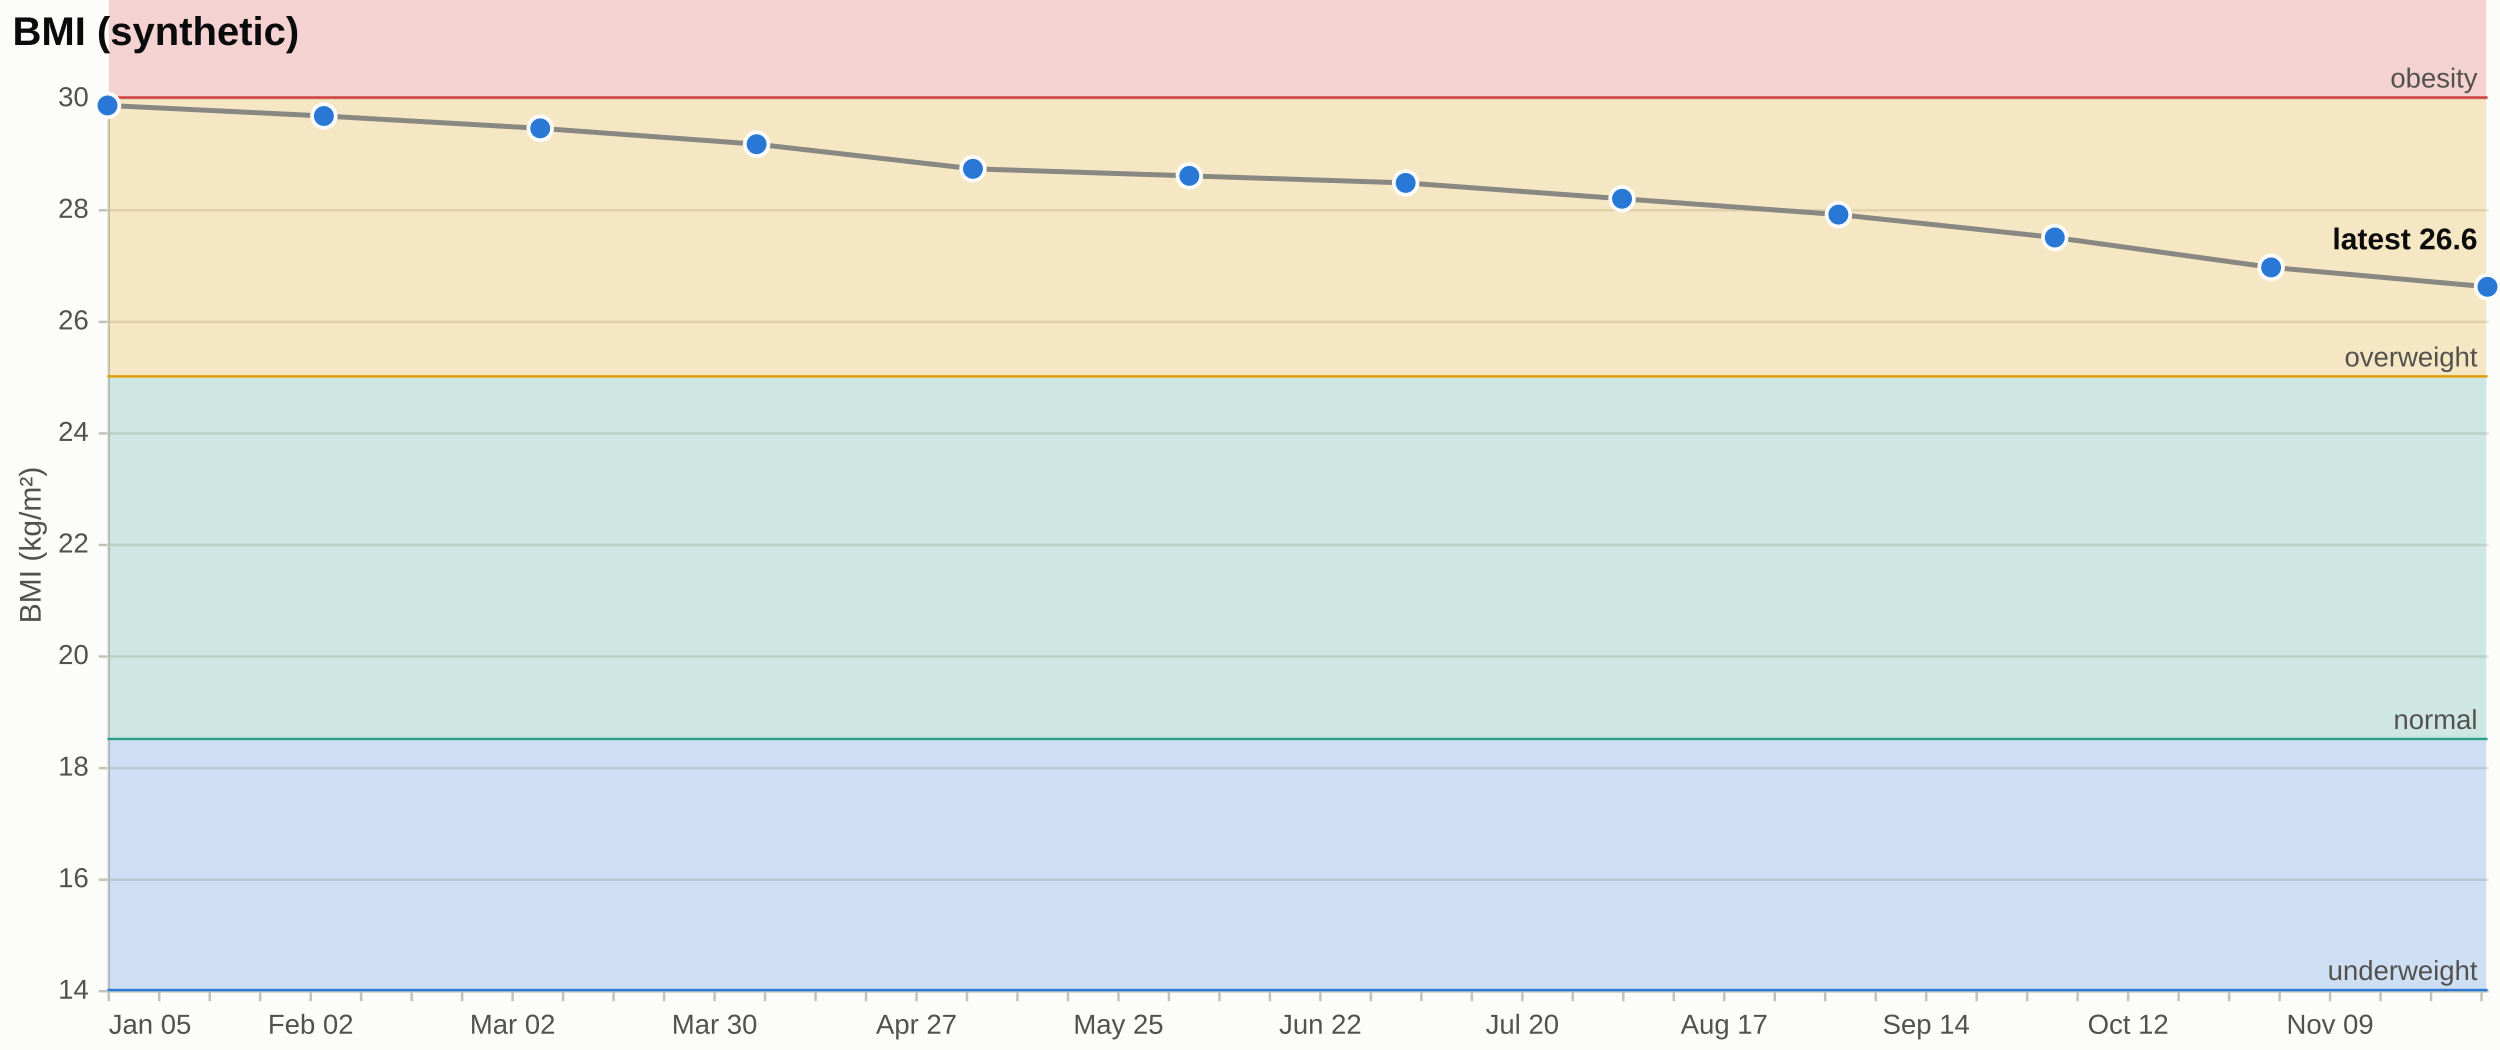
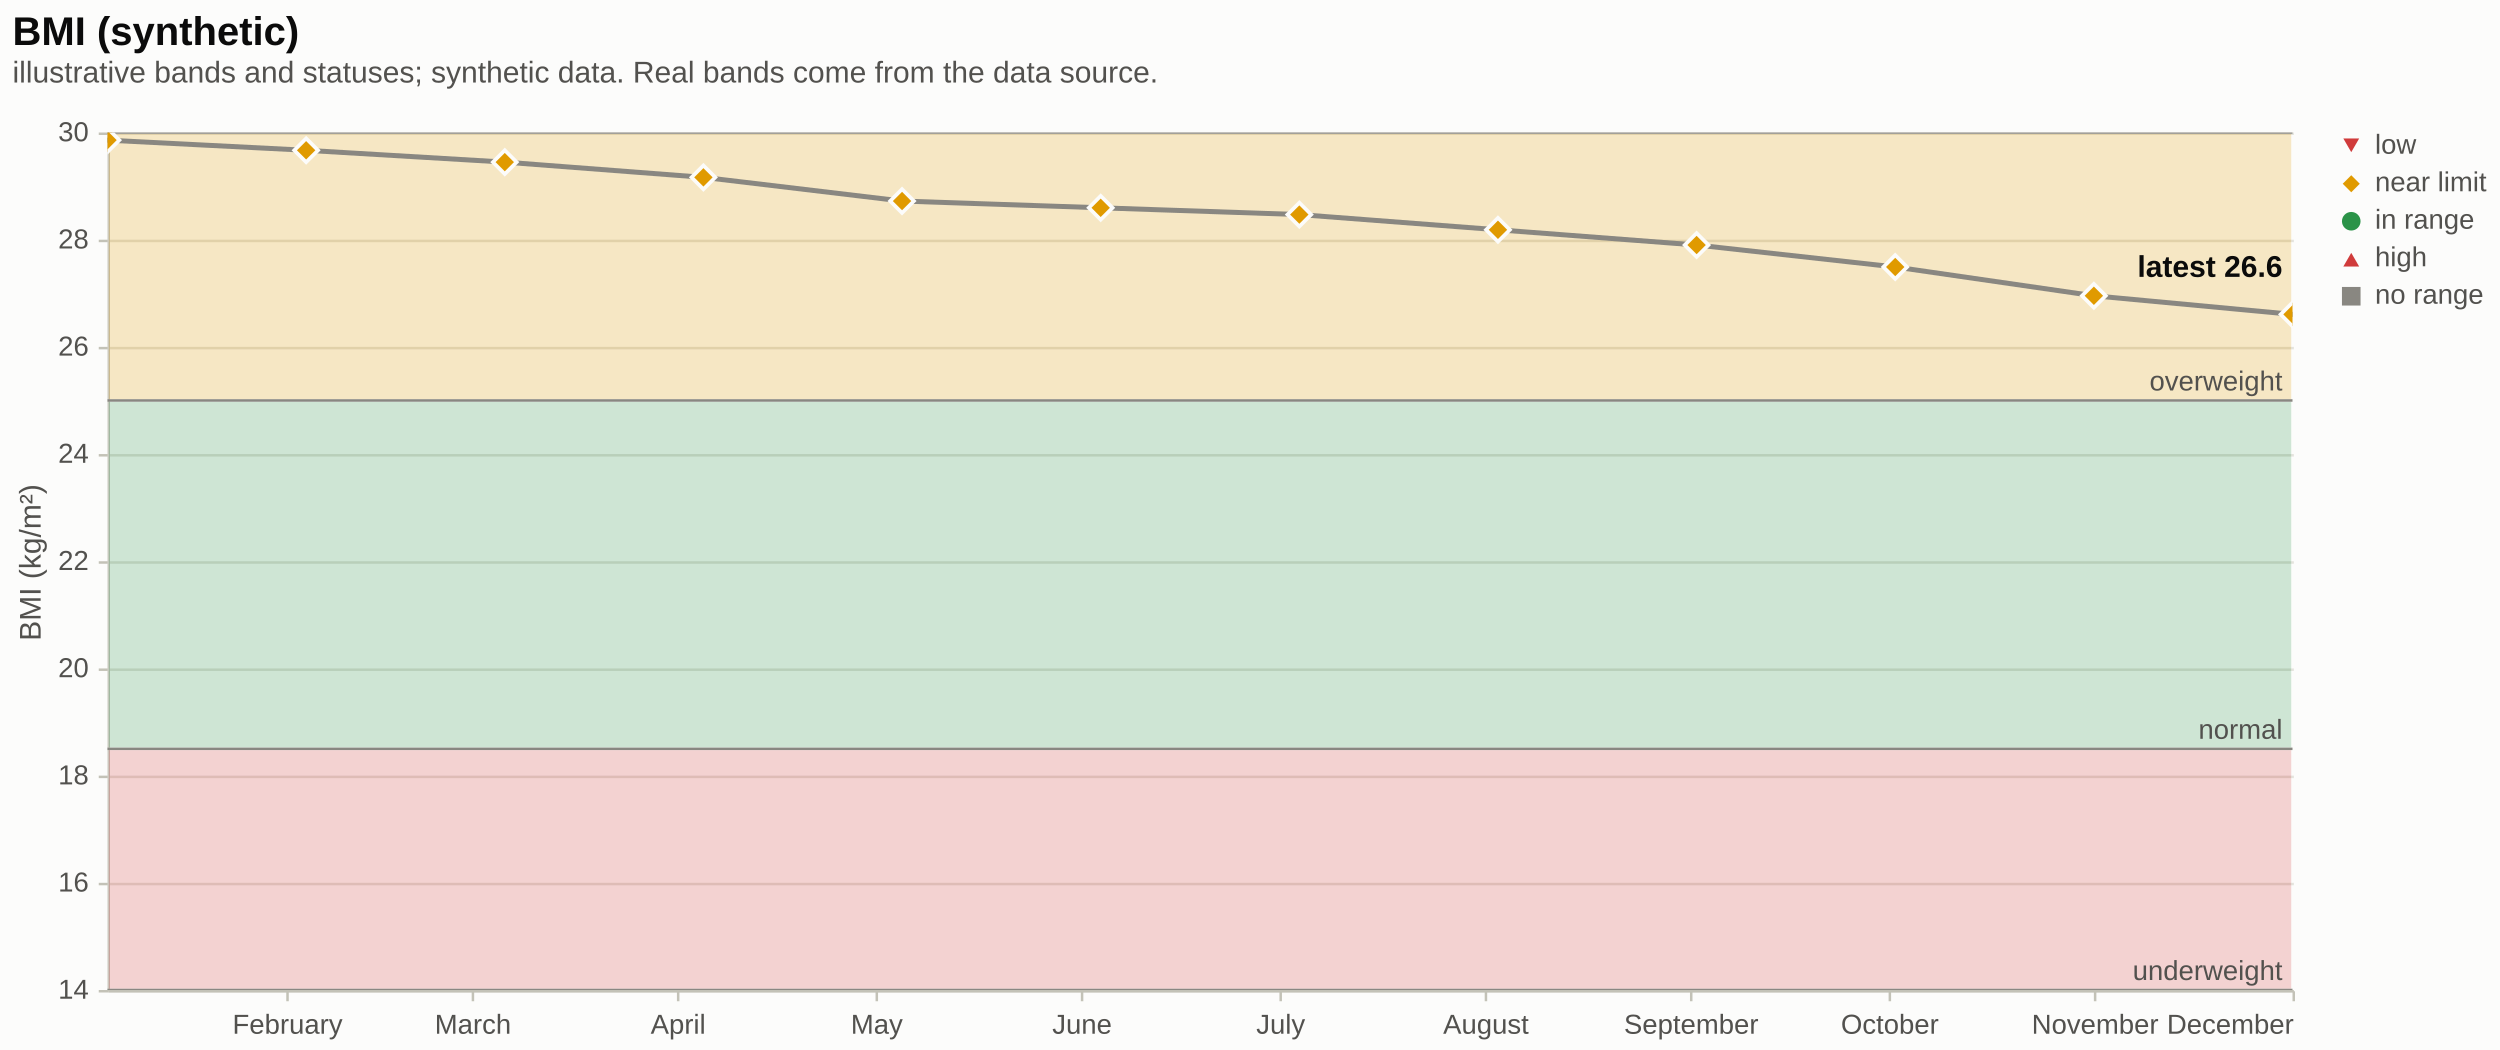
<svg xmlns="http://www.w3.org/2000/svg" width="1000" height="420" viewBox="0 0 1000 420" font-family="Arial, Liberation Sans, sans-serif">
  <defs>
    <clipPath id="clip-main">
-       <rect x="43" y="39" width="952" height="357" />
+       <rect x="43" y="53" width="874" height="343" />
    </clipPath>
  </defs>
  <rect width="100%" height="100%" fill="#fcfcfb" />
-   <line x1="43.5" y1="396.5" x2="995.5" y2="396.5" stroke="#e1e0d9" stroke-width="1" />
-   <line x1="43.5" y1="351.88" x2="995.5" y2="351.88" stroke="#e1e0d9" stroke-width="1" />
-   <line x1="43.5" y1="307.25" x2="995.5" y2="307.25" stroke="#e1e0d9" stroke-width="1" />
-   <line x1="43.5" y1="262.62" x2="995.5" y2="262.62" stroke="#e1e0d9" stroke-width="1" />
-   <line x1="43.5" y1="218" x2="995.5" y2="218" stroke="#e1e0d9" stroke-width="1" />
-   <line x1="43.5" y1="173.38" x2="995.5" y2="173.38" stroke="#e1e0d9" stroke-width="1" />
-   <line x1="43.5" y1="128.75" x2="995.5" y2="128.75" stroke="#e1e0d9" stroke-width="1" />
-   <line x1="43.5" y1="84.12" x2="995.5" y2="84.12" stroke="#e1e0d9" stroke-width="1" />
-   <line x1="43.5" y1="39.5" x2="995.5" y2="39.5" stroke="#e1e0d9" stroke-width="1" />
-   <line x1="43.5" y1="396.5" x2="995.5" y2="396.5" stroke="#c3c2b7" stroke-width="1" />
-   <line x1="43.5" y1="396.5" x2="43.5" y2="400.5" stroke="#c3c2b7" stroke-width="1" />
-   <text x="43.5" y="413.5" font-size="11" fill="#52514e" text-anchor="start">Jan 05</text>
-   <line x1="63.69" y1="396.5" x2="63.69" y2="400.5" stroke="#c3c2b7" stroke-width="1" />
-   <line x1="83.89" y1="396.5" x2="83.89" y2="400.5" stroke="#c3c2b7" stroke-width="1" />
-   <line x1="104.08" y1="396.5" x2="104.08" y2="400.5" stroke="#c3c2b7" stroke-width="1" />
-   <line x1="124.28" y1="396.5" x2="124.28" y2="400.5" stroke="#c3c2b7" stroke-width="1" />
-   <text x="124.28" y="413.5" font-size="11" fill="#52514e" text-anchor="middle">Feb 02</text>
-   <line x1="144.47" y1="396.5" x2="144.47" y2="400.5" stroke="#c3c2b7" stroke-width="1" />
-   <line x1="164.66" y1="396.5" x2="164.66" y2="400.5" stroke="#c3c2b7" stroke-width="1" />
-   <line x1="184.86" y1="396.5" x2="184.86" y2="400.5" stroke="#c3c2b7" stroke-width="1" />
-   <line x1="205.05" y1="396.5" x2="205.05" y2="400.5" stroke="#c3c2b7" stroke-width="1" />
-   <text x="205.05" y="413.5" font-size="11" fill="#52514e" text-anchor="middle">Mar 02</text>
-   <line x1="225.25" y1="396.5" x2="225.25" y2="400.5" stroke="#c3c2b7" stroke-width="1" />
-   <line x1="245.44" y1="396.5" x2="245.44" y2="400.5" stroke="#c3c2b7" stroke-width="1" />
-   <line x1="265.63" y1="396.5" x2="265.63" y2="400.5" stroke="#c3c2b7" stroke-width="1" />
-   <line x1="285.83" y1="396.5" x2="285.83" y2="400.5" stroke="#c3c2b7" stroke-width="1" />
-   <text x="285.83" y="413.5" font-size="11" fill="#52514e" text-anchor="middle">Mar 30</text>
-   <line x1="306.02" y1="396.5" x2="306.02" y2="400.5" stroke="#c3c2b7" stroke-width="1" />
-   <line x1="326.22" y1="396.5" x2="326.22" y2="400.5" stroke="#c3c2b7" stroke-width="1" />
-   <line x1="346.41" y1="396.5" x2="346.41" y2="400.5" stroke="#c3c2b7" stroke-width="1" />
-   <line x1="366.6" y1="396.5" x2="366.6" y2="400.5" stroke="#c3c2b7" stroke-width="1" />
-   <text x="366.6" y="413.5" font-size="11" fill="#52514e" text-anchor="middle">Apr 27</text>
-   <line x1="386.8" y1="396.5" x2="386.8" y2="400.5" stroke="#c3c2b7" stroke-width="1" />
-   <line x1="406.99" y1="396.5" x2="406.99" y2="400.5" stroke="#c3c2b7" stroke-width="1" />
-   <line x1="427.18" y1="396.5" x2="427.18" y2="400.5" stroke="#c3c2b7" stroke-width="1" />
-   <line x1="447.38" y1="396.5" x2="447.38" y2="400.5" stroke="#c3c2b7" stroke-width="1" />
-   <text x="447.38" y="413.5" font-size="11" fill="#52514e" text-anchor="middle">May 25</text>
-   <line x1="467.57" y1="396.5" x2="467.57" y2="400.5" stroke="#c3c2b7" stroke-width="1" />
-   <line x1="487.77" y1="396.5" x2="487.77" y2="400.5" stroke="#c3c2b7" stroke-width="1" />
-   <line x1="507.96" y1="396.5" x2="507.96" y2="400.5" stroke="#c3c2b7" stroke-width="1" />
-   <line x1="528.15" y1="396.5" x2="528.15" y2="400.5" stroke="#c3c2b7" stroke-width="1" />
-   <text x="528.15" y="413.5" font-size="11" fill="#52514e" text-anchor="middle">Jun 22</text>
-   <line x1="548.35" y1="396.5" x2="548.35" y2="400.5" stroke="#c3c2b7" stroke-width="1" />
-   <line x1="568.54" y1="396.5" x2="568.54" y2="400.5" stroke="#c3c2b7" stroke-width="1" />
-   <line x1="588.74" y1="396.5" x2="588.74" y2="400.5" stroke="#c3c2b7" stroke-width="1" />
-   <line x1="608.93" y1="396.5" x2="608.93" y2="400.5" stroke="#c3c2b7" stroke-width="1" />
-   <text x="608.93" y="413.5" font-size="11" fill="#52514e" text-anchor="middle">Jul 20</text>
-   <line x1="629.12" y1="396.5" x2="629.12" y2="400.5" stroke="#c3c2b7" stroke-width="1" />
-   <line x1="649.32" y1="396.5" x2="649.32" y2="400.5" stroke="#c3c2b7" stroke-width="1" />
-   <line x1="669.51" y1="396.5" x2="669.51" y2="400.5" stroke="#c3c2b7" stroke-width="1" />
-   <line x1="689.71" y1="396.5" x2="689.71" y2="400.5" stroke="#c3c2b7" stroke-width="1" />
-   <text x="689.71" y="413.5" font-size="11" fill="#52514e" text-anchor="middle">Aug 17</text>
-   <line x1="709.9" y1="396.5" x2="709.9" y2="400.5" stroke="#c3c2b7" stroke-width="1" />
-   <line x1="730.09" y1="396.5" x2="730.09" y2="400.5" stroke="#c3c2b7" stroke-width="1" />
-   <line x1="750.29" y1="396.5" x2="750.29" y2="400.5" stroke="#c3c2b7" stroke-width="1" />
-   <line x1="770.48" y1="396.5" x2="770.48" y2="400.5" stroke="#c3c2b7" stroke-width="1" />
-   <text x="770.48" y="413.5" font-size="11" fill="#52514e" text-anchor="middle">Sep 14</text>
-   <line x1="790.68" y1="396.5" x2="790.68" y2="400.5" stroke="#c3c2b7" stroke-width="1" />
-   <line x1="810.87" y1="396.5" x2="810.87" y2="400.5" stroke="#c3c2b7" stroke-width="1" />
-   <line x1="831.06" y1="396.5" x2="831.06" y2="400.5" stroke="#c3c2b7" stroke-width="1" />
-   <line x1="851.26" y1="396.5" x2="851.26" y2="400.5" stroke="#c3c2b7" stroke-width="1" />
-   <text x="851.26" y="413.5" font-size="11" fill="#52514e" text-anchor="middle">Oct 12</text>
-   <line x1="871.45" y1="396.5" x2="871.45" y2="400.5" stroke="#c3c2b7" stroke-width="1" />
-   <line x1="891.65" y1="396.5" x2="891.65" y2="400.5" stroke="#c3c2b7" stroke-width="1" />
-   <line x1="911.84" y1="396.5" x2="911.84" y2="400.5" stroke="#c3c2b7" stroke-width="1" />
-   <line x1="932.03" y1="396.5" x2="932.03" y2="400.5" stroke="#c3c2b7" stroke-width="1" />
-   <text x="932.03" y="413.5" font-size="11" fill="#52514e" text-anchor="middle">Nov 09</text>
-   <line x1="952.23" y1="396.5" x2="952.23" y2="400.5" stroke="#c3c2b7" stroke-width="1" />
-   <line x1="972.42" y1="396.5" x2="972.42" y2="400.5" stroke="#c3c2b7" stroke-width="1" />
-   <line x1="992.62" y1="396.5" x2="992.62" y2="400.5" stroke="#c3c2b7" stroke-width="1" />
-   <line x1="43.5" y1="39.5" x2="43.5" y2="396.5" stroke="#c3c2b7" stroke-width="1" />
+   <line x1="43.5" y1="396.5" x2="917.5" y2="396.5" stroke="#e1e0d9" stroke-width="1" />
+   <line x1="43.5" y1="353.62" x2="917.5" y2="353.62" stroke="#e1e0d9" stroke-width="1" />
+   <line x1="43.5" y1="310.75" x2="917.5" y2="310.75" stroke="#e1e0d9" stroke-width="1" />
+   <line x1="43.5" y1="267.88" x2="917.5" y2="267.88" stroke="#e1e0d9" stroke-width="1" />
+   <line x1="43.5" y1="225" x2="917.5" y2="225" stroke="#e1e0d9" stroke-width="1" />
+   <line x1="43.5" y1="182.12" x2="917.5" y2="182.12" stroke="#e1e0d9" stroke-width="1" />
+   <line x1="43.5" y1="139.25" x2="917.5" y2="139.25" stroke="#e1e0d9" stroke-width="1" />
+   <line x1="43.5" y1="96.38" x2="917.5" y2="96.38" stroke="#e1e0d9" stroke-width="1" />
+   <line x1="43.5" y1="53.5" x2="917.5" y2="53.5" stroke="#e1e0d9" stroke-width="1" />
+   <line x1="43.5" y1="396.5" x2="917.5" y2="396.5" stroke="#c3c2b7" stroke-width="1" />
+   <line x1="115.01" y1="396.5" x2="115.01" y2="400.5" stroke="#c3c2b7" stroke-width="1" />
+   <text x="115.01" y="413.5" font-size="11" fill="#52514e" text-anchor="middle">February</text>
+   <line x1="189.17" y1="396.5" x2="189.17" y2="400.5" stroke="#c3c2b7" stroke-width="1" />
+   <text x="189.17" y="413.5" font-size="11" fill="#52514e" text-anchor="middle">March</text>
+   <line x1="271.27" y1="396.5" x2="271.27" y2="400.5" stroke="#c3c2b7" stroke-width="1" />
+   <text x="271.27" y="413.5" font-size="11" fill="#52514e" text-anchor="middle">April</text>
+   <line x1="350.72" y1="396.5" x2="350.72" y2="400.5" stroke="#c3c2b7" stroke-width="1" />
+   <text x="350.72" y="413.5" font-size="11" fill="#52514e" text-anchor="middle">May</text>
+   <line x1="432.83" y1="396.5" x2="432.83" y2="400.5" stroke="#c3c2b7" stroke-width="1" />
+   <text x="432.83" y="413.5" font-size="11" fill="#52514e" text-anchor="middle">June</text>
+   <line x1="512.28" y1="396.5" x2="512.28" y2="400.5" stroke="#c3c2b7" stroke-width="1" />
+   <text x="512.28" y="413.5" font-size="11" fill="#52514e" text-anchor="middle">July</text>
+   <line x1="594.38" y1="396.5" x2="594.38" y2="400.5" stroke="#c3c2b7" stroke-width="1" />
+   <text x="594.38" y="413.5" font-size="11" fill="#52514e" text-anchor="middle">August</text>
+   <line x1="676.49" y1="396.5" x2="676.49" y2="400.5" stroke="#c3c2b7" stroke-width="1" />
+   <text x="676.49" y="413.5" font-size="11" fill="#52514e" text-anchor="middle">September</text>
+   <line x1="755.94" y1="396.5" x2="755.94" y2="400.5" stroke="#c3c2b7" stroke-width="1" />
+   <text x="755.94" y="413.5" font-size="11" fill="#52514e" text-anchor="middle">October</text>
+   <line x1="838.05" y1="396.5" x2="838.05" y2="400.5" stroke="#c3c2b7" stroke-width="1" />
+   <text x="838.05" y="413.5" font-size="11" fill="#52514e" text-anchor="middle">November</text>
+   <line x1="917.5" y1="396.5" x2="917.5" y2="400.5" stroke="#c3c2b7" stroke-width="1" />
+   <text x="917.5" y="413.5" font-size="11" fill="#52514e" text-anchor="end">December</text>
+   <line x1="43.5" y1="53.5" x2="43.5" y2="396.5" stroke="#c3c2b7" stroke-width="1" />
  <line x1="39.5" y1="396.5" x2="43.5" y2="396.5" stroke="#c3c2b7" stroke-width="1" />
  <text x="35.5" y="399.5" font-size="11" fill="#52514e" text-anchor="end">14</text>
-   <line x1="39.5" y1="351.88" x2="43.5" y2="351.88" stroke="#c3c2b7" stroke-width="1" />
-   <text x="35.5" y="354.88" font-size="11" fill="#52514e" text-anchor="end">16</text>
-   <line x1="39.5" y1="307.25" x2="43.5" y2="307.25" stroke="#c3c2b7" stroke-width="1" />
-   <text x="35.5" y="310.25" font-size="11" fill="#52514e" text-anchor="end">18</text>
-   <line x1="39.5" y1="262.62" x2="43.5" y2="262.62" stroke="#c3c2b7" stroke-width="1" />
-   <text x="35.5" y="265.62" font-size="11" fill="#52514e" text-anchor="end">20</text>
-   <line x1="39.5" y1="218" x2="43.5" y2="218" stroke="#c3c2b7" stroke-width="1" />
-   <text x="35.5" y="221" font-size="11" fill="#52514e" text-anchor="end">22</text>
-   <line x1="39.5" y1="173.38" x2="43.5" y2="173.38" stroke="#c3c2b7" stroke-width="1" />
-   <text x="35.5" y="176.38" font-size="11" fill="#52514e" text-anchor="end">24</text>
-   <line x1="39.5" y1="128.75" x2="43.5" y2="128.75" stroke="#c3c2b7" stroke-width="1" />
-   <text x="35.5" y="131.75" font-size="11" fill="#52514e" text-anchor="end">26</text>
-   <line x1="39.5" y1="84.12" x2="43.5" y2="84.12" stroke="#c3c2b7" stroke-width="1" />
-   <text x="35.5" y="87.12" font-size="11" fill="#52514e" text-anchor="end">28</text>
-   <line x1="39.5" y1="39.5" x2="43.5" y2="39.5" stroke="#c3c2b7" stroke-width="1" />
-   <text x="35.5" y="42.5" font-size="11" fill="#52514e" text-anchor="end">30</text>
-   <text x="19.26" y="218" dy="-3" font-size="12" fill="#52514e" font-weight="normal" text-anchor="middle" transform="rotate(-90 19.26 218)">BMI (kg/m²)</text>
-   <g>
-     <rect x="43" y="295.59" width="952" height="100.41" fill="#2a78d6" stroke="#fcfcfb" opacity="0.22" stroke-width="1" />
-     <rect x="43" y="150.56" width="952" height="145.03" fill="#2a9d8f" stroke="#fcfcfb" opacity="0.22" stroke-width="1" />
-     <rect x="43" y="39" width="952" height="111.56" fill="#e09a00" stroke="#fcfcfb" opacity="0.22" stroke-width="1" />
-     <rect x="43" y="-94.88" width="952" height="133.88" fill="#d03b3b" stroke="#fcfcfb" opacity="0.22" stroke-width="1" />
-     <line x1="43" y1="396" x2="995" y2="396" stroke="#2a78d6" stroke-width="1" />
-     <line x1="43" y1="295.59" x2="995" y2="295.59" stroke="#2a9d8f" stroke-width="1" />
-     <line x1="43" y1="150.56" x2="995" y2="150.56" stroke="#e09a00" stroke-width="1" />
-     <line x1="43" y1="39" x2="995" y2="39" stroke="#d03b3b" stroke-width="1" />
-     <text x="991" y="392" font-size="11" fill="#52514e" text-anchor="end">underweight</text>
-     <text x="991" y="291.59" font-size="11" fill="#52514e" text-anchor="end">normal</text>
-     <text x="991" y="146.56" font-size="11" fill="#52514e" text-anchor="end">overweight</text>
-     <text x="991" y="35" font-size="11" fill="#52514e" text-anchor="end">obesity</text>
-     <path d="M43,42.18L129.55,46.41L216.09,51.34L302.64,57.68L389.18,67.53L475.73,70.35L562.27,73.17L648.82,79.51L735.36,85.84L821.91,95L908.45,106.97L995,114.72" fill="none" stroke="#898781" stroke-width="2" stroke-linecap="round" stroke-linejoin="round" />
-     <circle cx="43" cy="42.18" r="4.74" fill="#2a78d6" stroke="#fcfcfb" stroke-width="1.5" />
-     <circle cx="129.55" cy="46.41" r="4.74" fill="#2a78d6" stroke="#fcfcfb" stroke-width="1.5" />
-     <circle cx="216.09" cy="51.34" r="4.74" fill="#2a78d6" stroke="#fcfcfb" stroke-width="1.5" />
-     <circle cx="302.64" cy="57.68" r="4.74" fill="#2a78d6" stroke="#fcfcfb" stroke-width="1.5" />
-     <circle cx="389.18" cy="67.53" r="4.74" fill="#2a78d6" stroke="#fcfcfb" stroke-width="1.5" />
-     <circle cx="475.73" cy="70.35" r="4.74" fill="#2a78d6" stroke="#fcfcfb" stroke-width="1.5" />
-     <circle cx="562.27" cy="73.17" r="4.74" fill="#2a78d6" stroke="#fcfcfb" stroke-width="1.5" />
-     <circle cx="648.82" cy="79.51" r="4.74" fill="#2a78d6" stroke="#fcfcfb" stroke-width="1.5" />
-     <circle cx="735.36" cy="85.84" r="4.74" fill="#2a78d6" stroke="#fcfcfb" stroke-width="1.5" />
-     <circle cx="821.91" cy="95" r="4.74" fill="#2a78d6" stroke="#fcfcfb" stroke-width="1.5" />
-     <circle cx="908.45" cy="106.97" r="4.74" fill="#2a78d6" stroke="#fcfcfb" stroke-width="1.5" />
-     <circle cx="995" cy="114.72" r="4.74" fill="#2a78d6" stroke="#fcfcfb" stroke-width="1.5" />
-     <text x="991" y="99.72" font-size="12" fill="#0b0b0b" font-weight="bold" text-anchor="end">latest 26.6</text>
+   <line x1="39.5" y1="353.62" x2="43.5" y2="353.62" stroke="#c3c2b7" stroke-width="1" />
+   <text x="35.5" y="356.62" font-size="11" fill="#52514e" text-anchor="end">16</text>
+   <line x1="39.5" y1="310.75" x2="43.5" y2="310.75" stroke="#c3c2b7" stroke-width="1" />
+   <text x="35.5" y="313.75" font-size="11" fill="#52514e" text-anchor="end">18</text>
+   <line x1="39.5" y1="267.88" x2="43.5" y2="267.88" stroke="#c3c2b7" stroke-width="1" />
+   <text x="35.5" y="270.88" font-size="11" fill="#52514e" text-anchor="end">20</text>
+   <line x1="39.5" y1="225" x2="43.5" y2="225" stroke="#c3c2b7" stroke-width="1" />
+   <text x="35.5" y="228" font-size="11" fill="#52514e" text-anchor="end">22</text>
+   <line x1="39.5" y1="182.12" x2="43.5" y2="182.12" stroke="#c3c2b7" stroke-width="1" />
+   <text x="35.5" y="185.12" font-size="11" fill="#52514e" text-anchor="end">24</text>
+   <line x1="39.5" y1="139.25" x2="43.5" y2="139.25" stroke="#c3c2b7" stroke-width="1" />
+   <text x="35.5" y="142.25" font-size="11" fill="#52514e" text-anchor="end">26</text>
+   <line x1="39.5" y1="96.38" x2="43.5" y2="96.38" stroke="#c3c2b7" stroke-width="1" />
+   <text x="35.5" y="99.38" font-size="11" fill="#52514e" text-anchor="end">28</text>
+   <line x1="39.5" y1="53.5" x2="43.5" y2="53.5" stroke="#c3c2b7" stroke-width="1" />
+   <text x="35.5" y="56.5" font-size="11" fill="#52514e" text-anchor="end">30</text>
+   <text x="19.26" y="225" dy="-3" font-size="12" fill="#52514e" font-weight="normal" text-anchor="middle" transform="rotate(-90 19.26 225)">BMI (kg/m²)</text>
+   <g clip-path="url(#clip-main)">
+     <rect x="43" y="299.53" width="874" height="96.47" fill="#d03b3b" stroke="#fcfcfb" opacity="0.22" stroke-width="1" />
+     <rect x="43" y="-75.62" width="874" height="128.62" fill="#d03b3b" stroke="#fcfcfb" opacity="0.22" stroke-width="1" />
+     <rect x="43" y="53" width="874" height="107.19" fill="#e09a00" stroke="#fcfcfb" opacity="0.22" stroke-width="1" />
+     <rect x="43" y="160.19" width="874" height="139.34" fill="#2b9348" stroke="#fcfcfb" opacity="0.22" stroke-width="1" />
+     <line x1="43" y1="396" x2="917" y2="396" stroke="#898781" stroke-width="1" />
+     <line x1="43" y1="299.53" x2="917" y2="299.53" stroke="#898781" stroke-width="1" />
+     <line x1="43" y1="160.19" x2="917" y2="160.19" stroke="#898781" stroke-width="1" />
+     <line x1="43" y1="53" x2="917" y2="53" stroke="#898781" stroke-width="1" />
+     <text x="913" y="392" font-size="11" fill="#52514e" text-anchor="end">underweight</text>
+     <text x="913" y="295.53" font-size="11" fill="#52514e" text-anchor="end">normal</text>
+     <text x="913" y="156.19" font-size="11" fill="#52514e" text-anchor="end">overweight</text>
+     <text x="913" y="49" font-size="11" fill="#52514e" text-anchor="end">obese</text>
+     <path d="M43,56.06L122.45,60.12L201.91,64.85L281.36,70.94L360.82,80.42L440.27,83.12L519.73,85.83L599.18,91.92L678.64,98.01L758.09,106.8L837.55,118.31L917,125.75" fill="none" stroke="#898781" stroke-width="2" stroke-linecap="round" stroke-linejoin="round" />
+     <path d="M38.26,56.06L43,51.31L47.74,56.06L43,60.8Z" fill="#e09a00" stroke="#fcfcfb" stroke-width="1.5" />
+     <path d="M117.71,60.12L122.45,55.37L127.2,60.12L122.45,64.86Z" fill="#e09a00" stroke="#fcfcfb" stroke-width="1.5" />
+     <path d="M197.17,64.85L201.91,60.11L206.65,64.85L201.91,69.6Z" fill="#e09a00" stroke="#fcfcfb" stroke-width="1.5" />
+     <path d="M276.62,70.94L281.36,66.2L286.11,70.94L281.36,75.69Z" fill="#e09a00" stroke="#fcfcfb" stroke-width="1.5" />
+     <path d="M356.07,80.42L360.82,75.67L365.56,80.42L360.82,85.16Z" fill="#e09a00" stroke="#fcfcfb" stroke-width="1.5" />
+     <path d="M435.53,83.12L440.27,78.38L445.02,83.12L440.27,87.87Z" fill="#e09a00" stroke="#fcfcfb" stroke-width="1.5" />
+     <path d="M514.98,85.83L519.73,81.09L524.47,85.83L519.73,90.57Z" fill="#e09a00" stroke="#fcfcfb" stroke-width="1.5" />
+     <path d="M594.44,91.92L599.18,87.17L603.93,91.92L599.18,96.66Z" fill="#e09a00" stroke="#fcfcfb" stroke-width="1.5" />
+     <path d="M673.89,98.01L678.64,93.26L683.38,98.01L678.64,102.75Z" fill="#e09a00" stroke="#fcfcfb" stroke-width="1.5" />
+     <path d="M753.35,106.8L758.09,102.06L762.83,106.8L758.09,111.55Z" fill="#e09a00" stroke="#fcfcfb" stroke-width="1.5" />
+     <path d="M832.8,118.31L837.55,113.56L842.29,118.31L837.55,123.05Z" fill="#e09a00" stroke="#fcfcfb" stroke-width="1.5" />
+     <path d="M912.26,125.75L917,121L921.74,125.75L917,130.49Z" fill="#e09a00" stroke="#fcfcfb" stroke-width="1.5" />
+     <text x="913" y="110.75" font-size="12" fill="#0b0b0b" font-weight="bold" text-anchor="end">latest 26.6</text>
  </g>
+   <path d="M940.5,62.37L936.03,54.63L944.97,54.63Z" fill="#d03b3b" stroke="#fcfcfb" stroke-width="1.5" />
+   <text x="950" y="61.5" font-size="11" fill="#52514e" text-anchor="start">low</text>
+   <path d="M936.03,73.5L940.5,69.03L944.97,73.5L940.5,77.97Z" fill="#e09a00" stroke="#fcfcfb" stroke-width="1.5" />
+   <text x="950" y="76.5" font-size="11" fill="#52514e" text-anchor="start">near limit</text>
+   <circle cx="940.5" cy="88.5" r="4.47" fill="#2b9348" stroke="#fcfcfb" stroke-width="1.5" />
+   <text x="950" y="91.5" font-size="11" fill="#52514e" text-anchor="start">in range</text>
+   <path d="M940.5,99.63L936.03,107.37L944.97,107.37Z" fill="#d03b3b" stroke="#fcfcfb" stroke-width="1.5" />
+   <text x="950" y="106.5" font-size="11" fill="#52514e" text-anchor="start">high</text>
+   <rect x="936.03" y="114.03" width="8.94" height="8.94" fill="#898781" stroke="#fcfcfb" stroke-width="1.5" />
+   <text x="950" y="121.5" font-size="11" fill="#52514e" text-anchor="start">no range</text>
  <text x="5" y="18" font-size="16" fill="#0b0b0b" font-weight="600" text-anchor="start">BMI (synthetic)</text>
+   <text x="5" y="33" font-size="12" fill="#52514e" font-weight="normal" text-anchor="start">illustrative bands and statuses; synthetic data. Real bands come from the data source.</text>
</svg>
